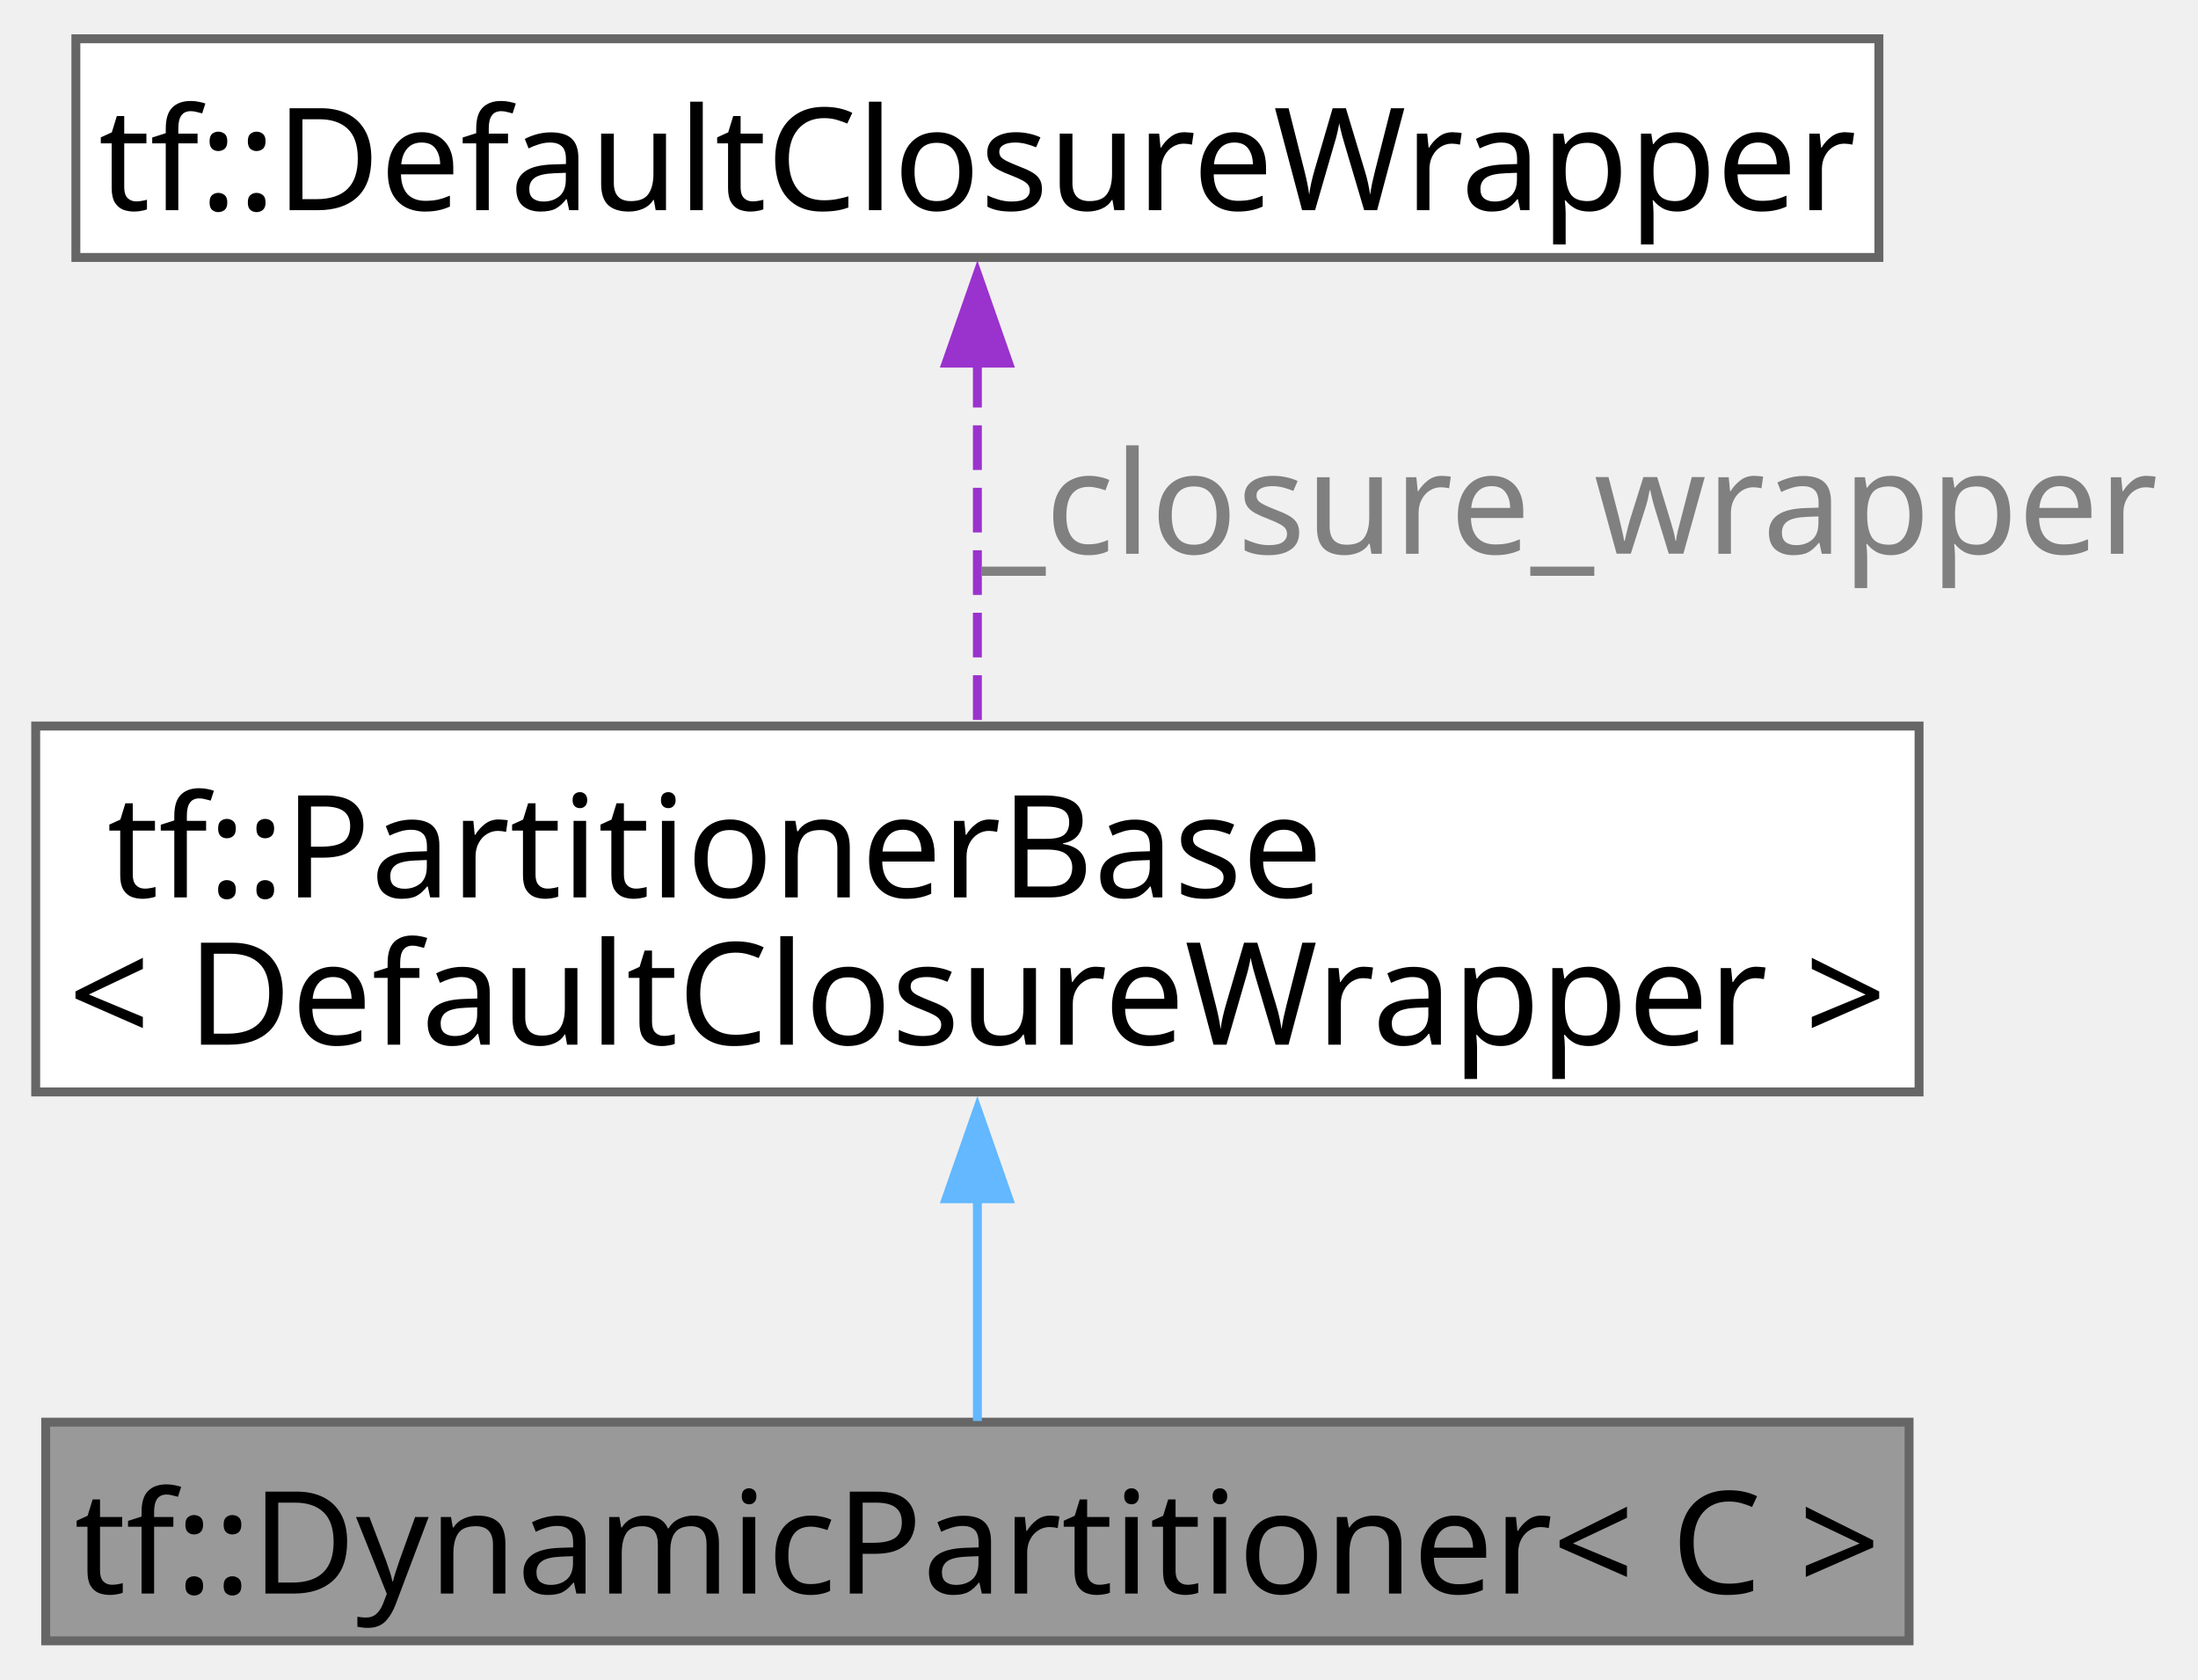
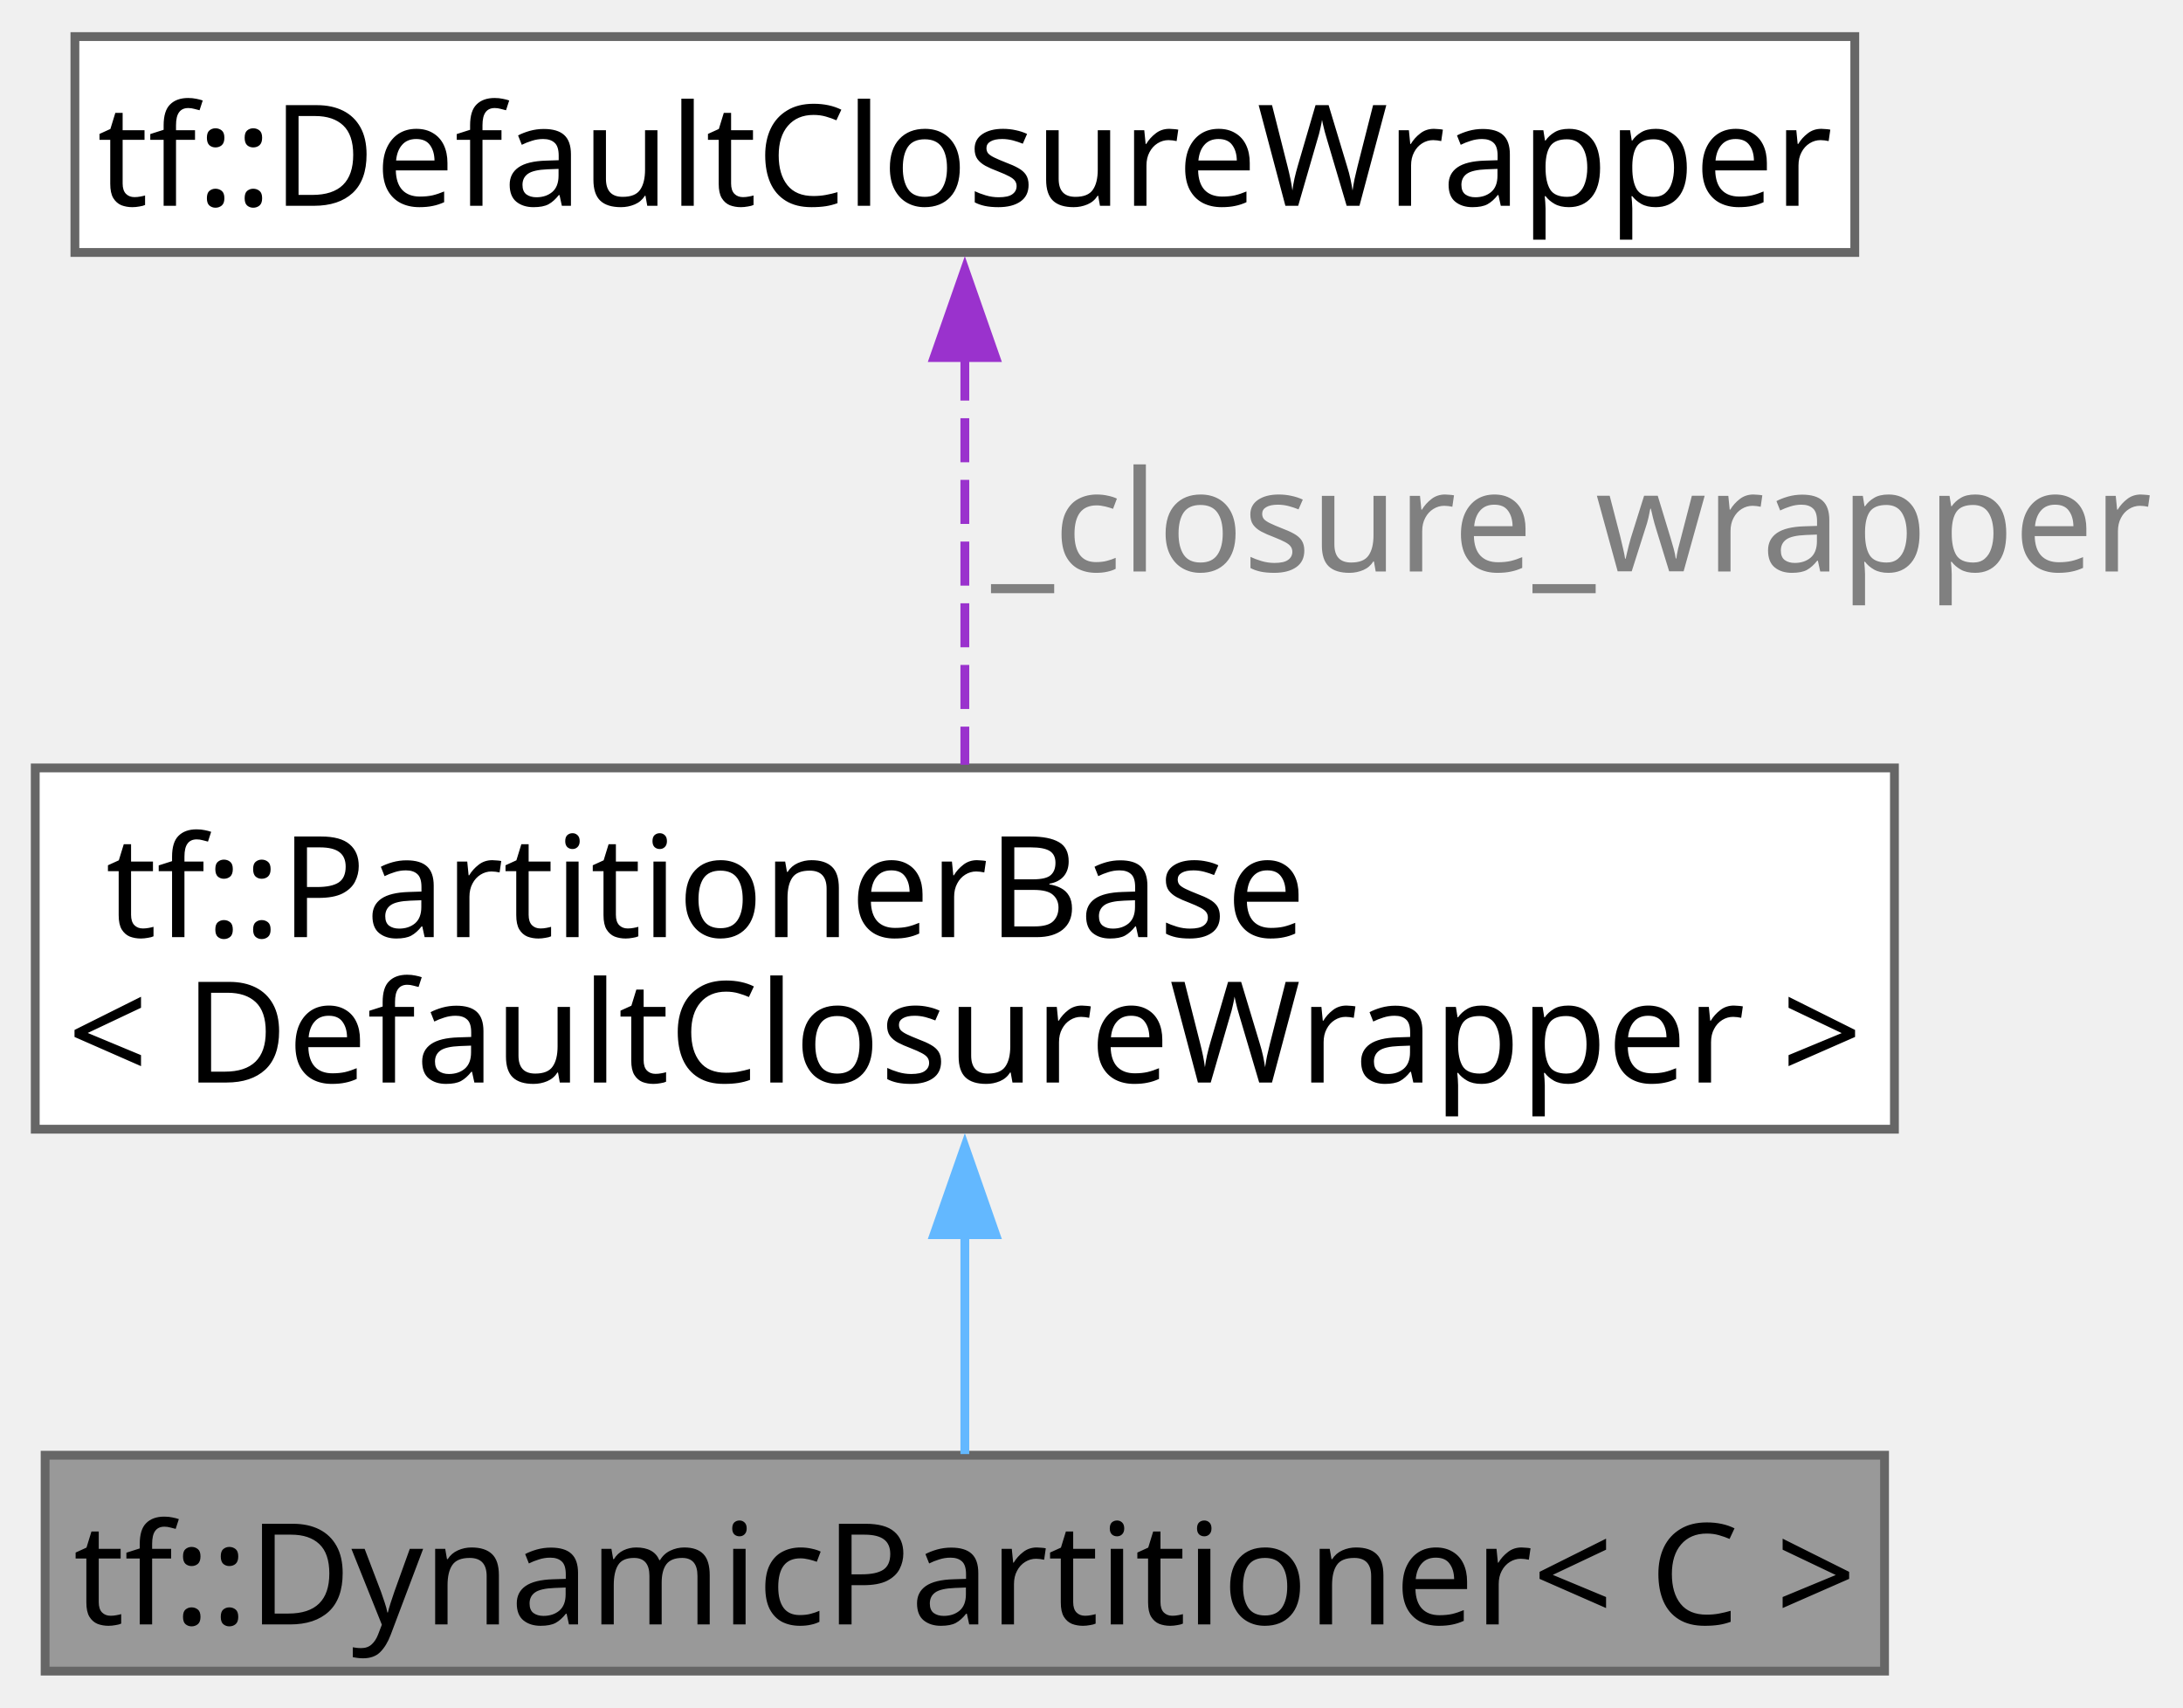
- <svg xmlns="http://www.w3.org/2000/svg" xmlns:xlink="http://www.w3.org/1999/xlink" width="246pt" height="188pt" viewBox="0.00 0.00 246.25 187.50">
-   <g id="graph0" class="graph" transform="scale(1 1) rotate(0) translate(4 183.5)">
+ <svg xmlns="http://www.w3.org/2000/svg" xmlns:xlink="http://www.w3.org/1999/xlink" width="248pt" height="194pt" viewBox="0.00 0.00 247.75 193.50">
+   <g id="graph0" class="graph" transform="scale(1 1) rotate(0) translate(4 189.5)">
    <g id="Node000001" class="node">
      <g id="a_Node000001">
        <a xlink:title="class to create a dynamic partitioner for scheduling parallel algorithms">
          <polygon fill="#999999" stroke="#666666" points="209.88,-24.5 1.12,-24.5 1.12,0 209.88,0 209.88,-24.5" />
          <text text-anchor="middle" x="105.5" y="-5.3" font-family="SourceSansPro" font-size="16.00">tf::DynamicPartitioner&lt; C &gt;</text>
        </a>
      </g>
    </g>
    <g id="Node000002" class="node">
      <g id="a_Node000002">
        <a xlink:href="classtf_1_1PartitionerBase.html" target="_top" xlink:title=" ">
          <polygon fill="white" stroke="#666666" points="211,-102.5 0,-102.5 0,-61.5 211,-61.5 211,-102.5" />
          <text text-anchor="start" x="8" y="-83.3" font-family="SourceSansPro" font-size="16.00">tf::PartitionerBase</text>
          <text text-anchor="middle" x="105.5" y="-66.8" font-family="SourceSansPro" font-size="16.00">&lt; DefaultClosureWrapper &gt;</text>
        </a>
      </g>
    </g>
    <g id="edge1_Node000001_Node000002" class="edge">
      <g id="a_edge1_Node000001_Node000002">
        <a xlink:title=" ">
          <path fill="none" stroke="#63b8ff" d="M105.5,-49.64C105.5,-40.7 105.5,-31.53 105.5,-24.63" />
          <polygon fill="#63b8ff" stroke="#63b8ff" points="102,-49.53 105.5,-59.53 109,-49.53 102,-49.53" />
        </a>
      </g>
    </g>
    <g id="Node000003" class="node">
      <g id="a_Node000003">
        <a xlink:href="classtf_1_1DefaultClosureWrapper.html" target="_top" xlink:title="class to create a default closure wrapper">
-           <polygon fill="white" stroke="#666666" points="206.5,-179.5 4.5,-179.5 4.5,-155 206.5,-155 206.5,-179.5" />
-           <text text-anchor="middle" x="105.5" y="-160.3" font-family="SourceSansPro" font-size="16.00">tf::DefaultClosureWrapper</text>
+           <polygon fill="white" stroke="#666666" points="206.5,-185.5 4.5,-185.5 4.5,-161 206.5,-161 206.5,-185.5" />
+           <text text-anchor="middle" x="105.5" y="-166.3" font-family="SourceSansPro" font-size="16.00">tf::DefaultClosureWrapper</text>
        </a>
      </g>
    </g>
    <g id="edge2_Node000002_Node000003" class="edge">
      <g id="a_edge2_Node000002_Node000003">
        <a xlink:title=" ">
-           <path fill="none" stroke="#9a32cd" stroke-dasharray="5,2" d="M105.5,-143.19C105.5,-130.5 105.5,-114.92 105.5,-102.8" />
-           <polygon fill="#9a32cd" stroke="#9a32cd" points="102,-143.16 105.5,-153.16 109,-143.16 102,-143.16" />
+           <path fill="none" stroke="#9a32cd" stroke-dasharray="5,2" d="M105.5,-149.19C105.5,-134.84 105.5,-116.57 105.5,-102.86" />
+           <polygon fill="#9a32cd" stroke="#9a32cd" points="102,-149.07 105.5,-159.07 109,-149.07 102,-149.07" />
        </a>
      </g>
-       <text text-anchor="middle" x="171.88" y="-121.8" font-family="SourceSansPro" font-size="16.00" fill="grey"> _closure_wrapper</text>
+       <text text-anchor="start" x="108.5" y="-124.8" font-family="SourceSansPro" font-size="16.00" fill="grey">_closure_wrapper</text>
    </g>
  </g>
</svg>
